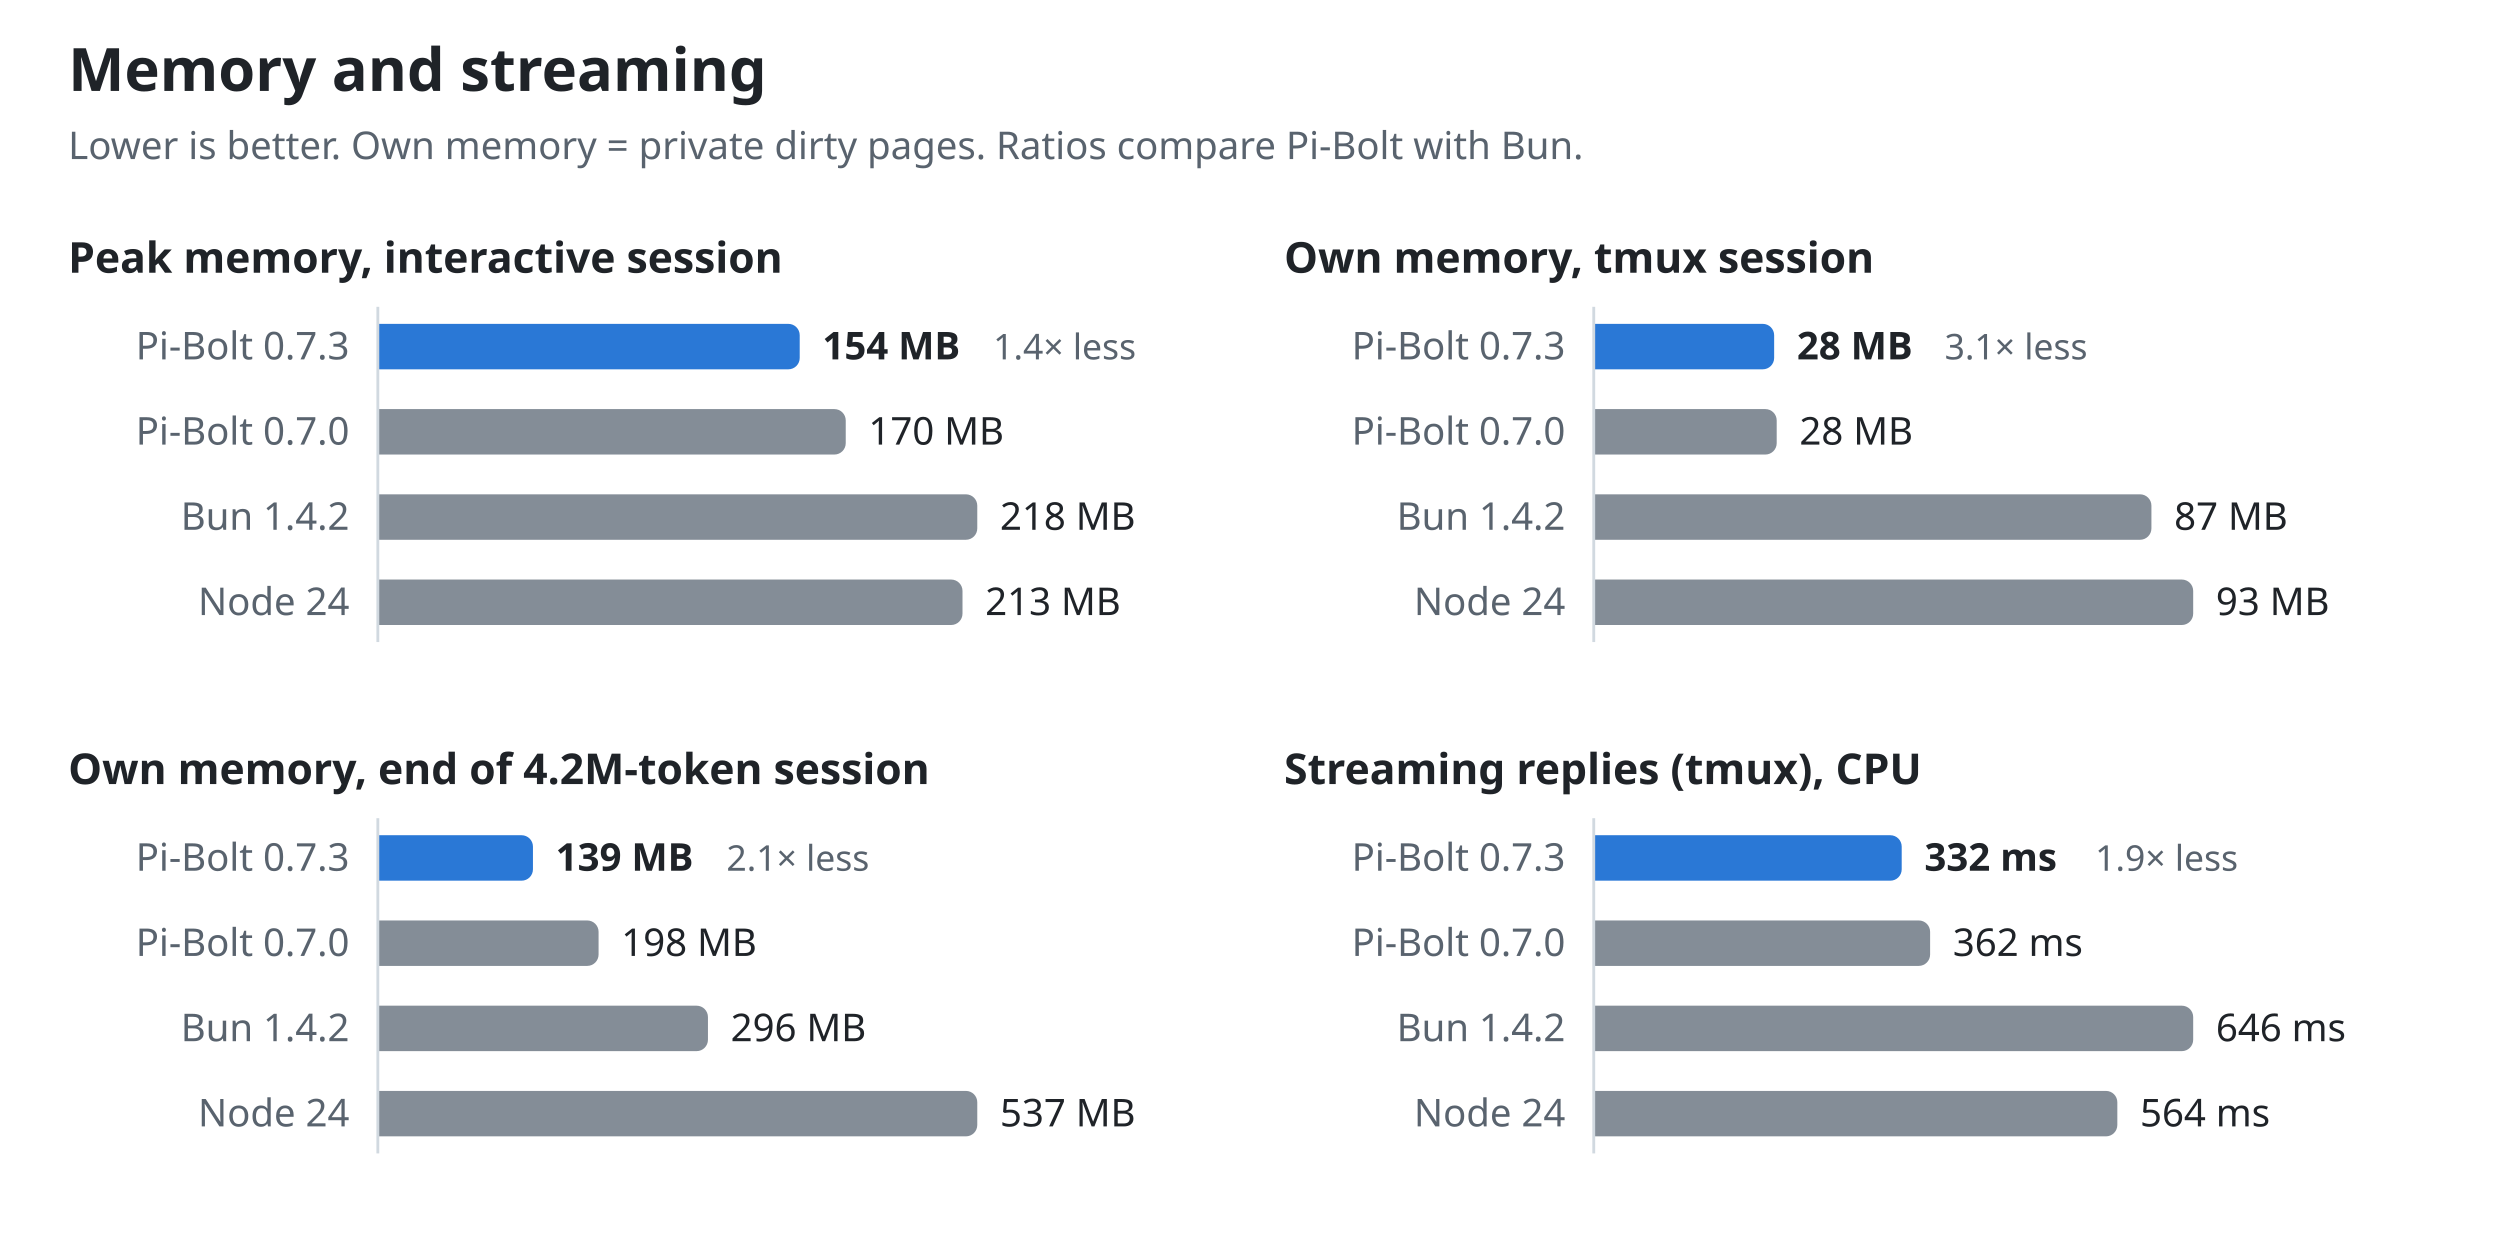
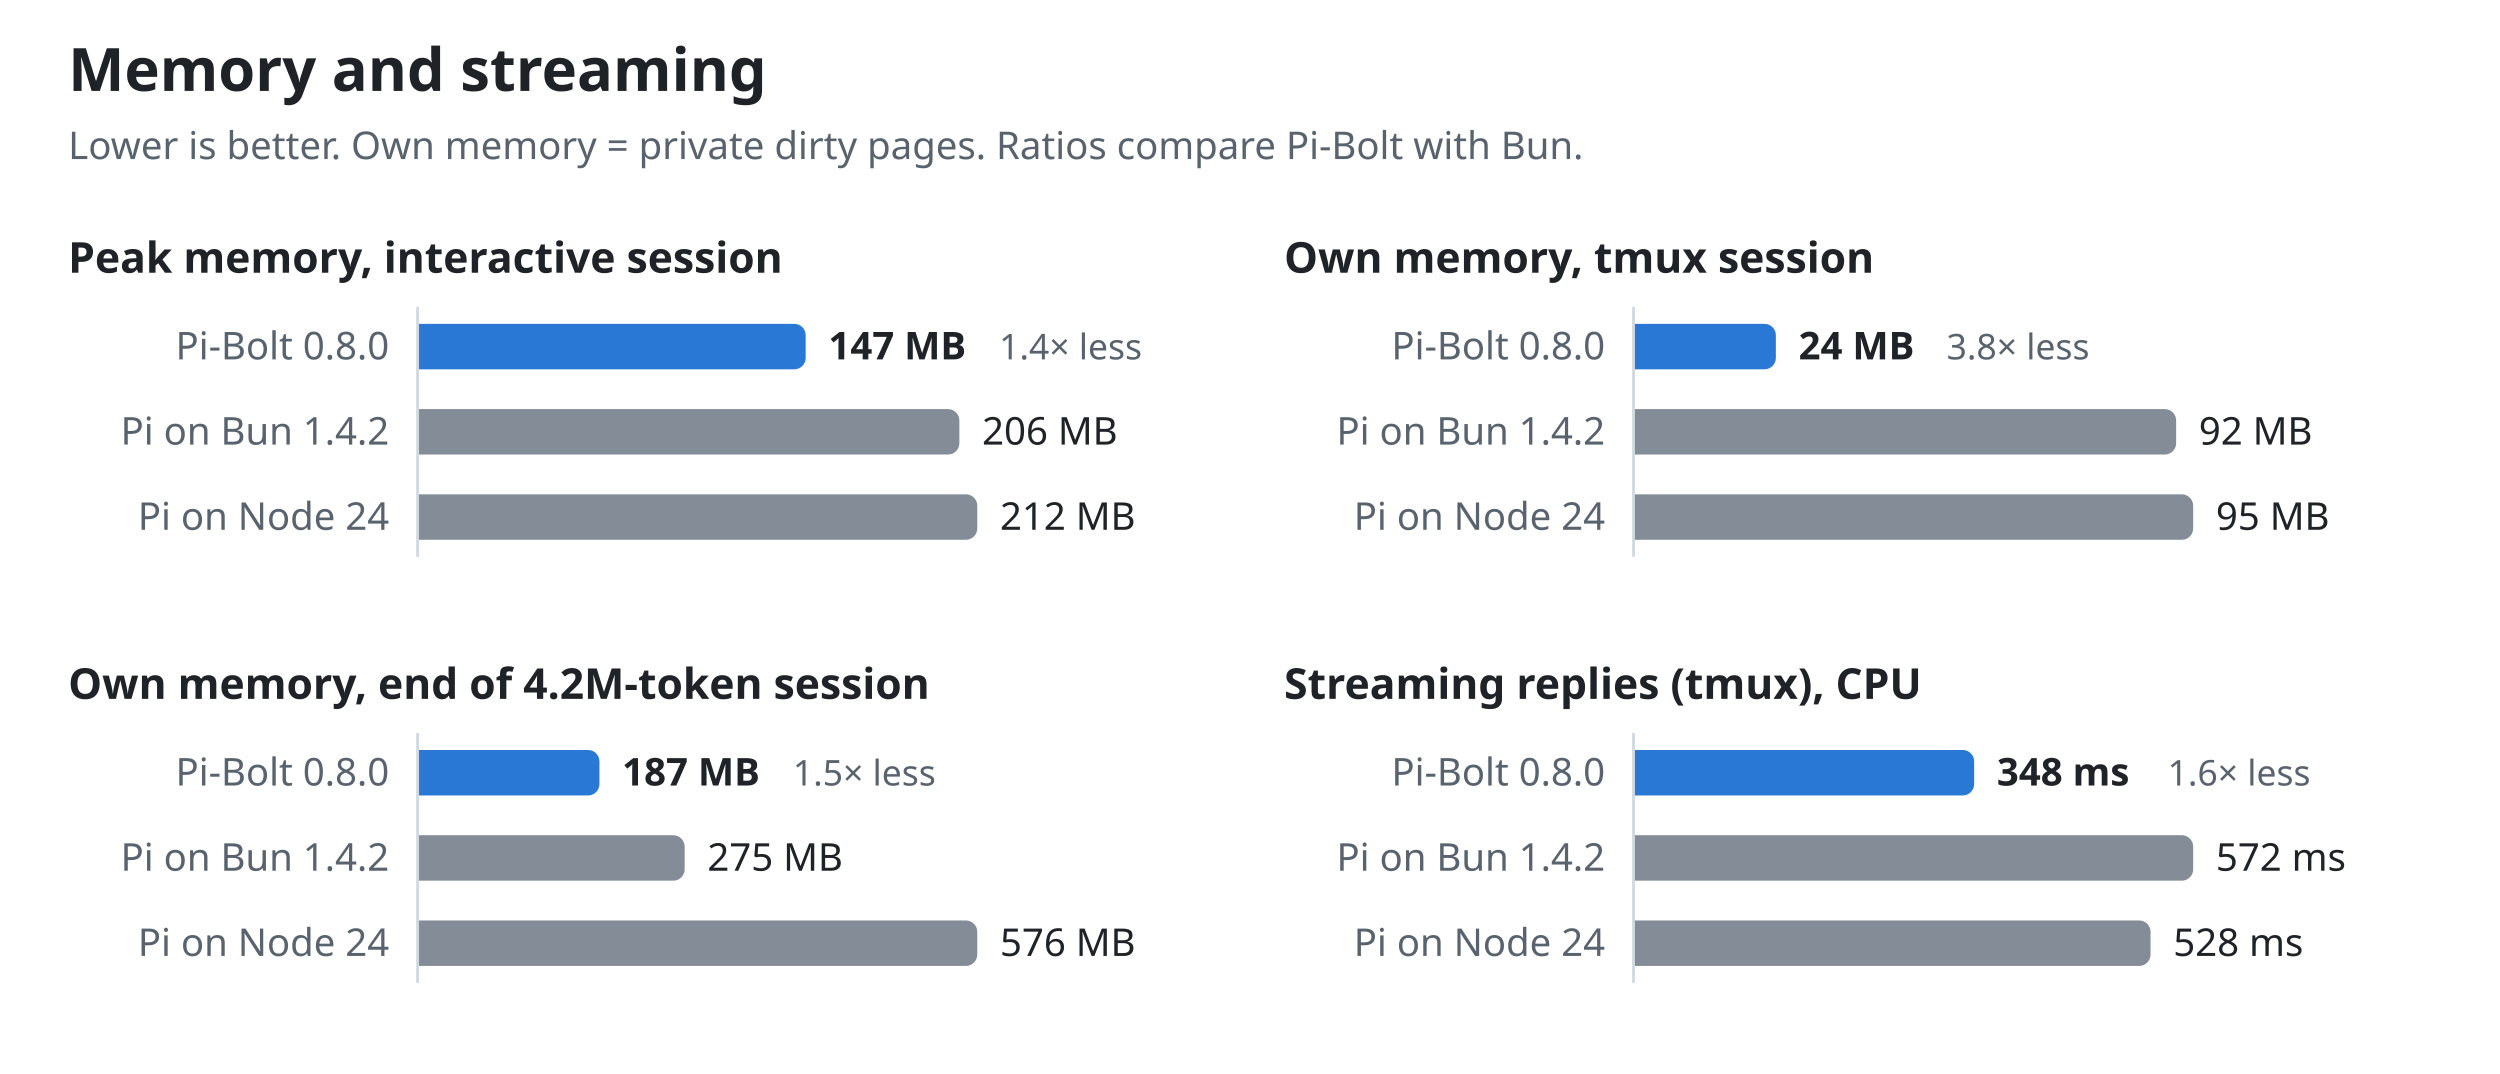
- <svg xmlns="http://www.w3.org/2000/svg" width="880" height="438" viewBox="0 0 880 438" role="img" aria-label="Memory and streaming: Lower is better. Own memory = private dirty pages. Ratios compare Pi-Bolt with Bun.">
+ <svg xmlns="http://www.w3.org/2000/svg" width="880" height="378" viewBox="0 0 880 378" role="img" aria-label="Memory and streaming: Lower is better. Own memory = private dirty pages. Ratios compare Pi-Bolt with Bun.">
  <style>text{font-family:-apple-system, BlinkMacSystemFont, 'Segoe UI', 'Noto Sans', Helvetica, Arial, sans-serif}</style>
  <text x="24" y="32" font-size="21" font-weight="650" fill="#1f2328">Memory and streaming</text>
  <text x="24" y="56" font-size="13.5" fill="#59636e">Lower is better. Own memory = private dirty pages. Ratios compare Pi-Bolt with Bun.</text>
  <text x="24" y="96" font-size="15" font-weight="600" fill="#1f2328">Peak memory, interactive session</text>
-   <text x="123" y="126.5" font-size="13.5" text-anchor="end" fill="#59636e">Pi-Bolt 0.7.3</text>
-   <path d="M133,114 h144.5 a4,4 0 0 1 4,4 v8 a4,4 0 0 1 -4,4 h-144.5 z" fill="#2a78d6" />
-   <text x="289.5" y="126.5" font-size="13.5" font-weight="650" fill="#1f2328">154 MB</text>
-   <text x="349.6" y="126.5" font-size="12.5" fill="#59636e">1.4× less</text>
-   <text x="123" y="156.5" font-size="13.5" text-anchor="end" fill="#59636e">Pi-Bolt 0.7.0</text>
-   <path d="M133,144 h160.7 a4,4 0 0 1 4,4 v8 a4,4 0 0 1 -4,4 h-160.7 z" fill="#848d97" />
-   <text x="305.7" y="156.5" font-size="13.5" font-weight="400" fill="#1f2328">170 MB</text>
-   <text x="123" y="186.5" font-size="13.5" text-anchor="end" fill="#59636e">Bun 1.4.2</text>
-   <path d="M133,174 h207.0 a4,4 0 0 1 4,4 v8 a4,4 0 0 1 -4,4 h-207.0 z" fill="#848d97" />
-   <text x="352.0" y="186.5" font-size="13.5" font-weight="400" fill="#1f2328">218 MB</text>
-   <text x="123" y="216.5" font-size="13.5" text-anchor="end" fill="#59636e">Node 24</text>
-   <path d="M133,204 h201.8 a4,4 0 0 1 4,4 v8 a4,4 0 0 1 -4,4 h-201.8 z" fill="#848d97" />
-   <text x="346.8" y="216.5" font-size="13.5" font-weight="400" fill="#1f2328">213 MB</text>
-   <line x1="133" y1="108" x2="133" y2="226" stroke="#d1d9e0" />
+   <text x="137" y="126.5" font-size="13.5" text-anchor="end" fill="#59636e">Pi-Bolt 0.8.0</text>
+   <path d="M147,114 h132.6 a4,4 0 0 1 4,4 v8 a4,4 0 0 1 -4,4 h-132.6 z" fill="#2a78d6" />
+   <text x="291.6" y="126.5" font-size="13.5" font-weight="650" fill="#1f2328">147 MB</text>
+   <text x="351.7" y="126.5" font-size="12.5" fill="#59636e">1.4× less</text>
+   <text x="137" y="156.5" font-size="13.5" text-anchor="end" fill="#59636e">Pi on Bun 1.4.2</text>
+   <path d="M147,144 h186.7 a4,4 0 0 1 4,4 v8 a4,4 0 0 1 -4,4 h-186.7 z" fill="#848d97" />
+   <text x="345.7" y="156.5" font-size="13.5" font-weight="400" fill="#1f2328">206 MB</text>
+   <text x="137" y="186.5" font-size="13.5" text-anchor="end" fill="#59636e">Pi on Node 24</text>
+   <path d="M147,174 h193.0 a4,4 0 0 1 4,4 v8 a4,4 0 0 1 -4,4 h-193.0 z" fill="#848d97" />
+   <text x="352.0" y="186.5" font-size="13.5" font-weight="400" fill="#1f2328">212 MB</text>
+   <line x1="147" y1="108" x2="147" y2="196" stroke="#d1d9e0" />
  <text x="452" y="96" font-size="15" font-weight="600" fill="#1f2328">Own memory, tmux session</text>
-   <text x="551" y="126.5" font-size="13.5" text-anchor="end" fill="#59636e">Pi-Bolt 0.7.3</text>
-   <path d="M561,114 h59.5 a4,4 0 0 1 4,4 v8 a4,4 0 0 1 -4,4 h-59.5 z" fill="#2a78d6" />
-   <text x="632.5" y="126.5" font-size="13.5" font-weight="650" fill="#1f2328">28 MB</text>
-   <text x="684.5" y="126.5" font-size="12.5" fill="#59636e">3.1× less</text>
-   <text x="551" y="156.5" font-size="13.5" text-anchor="end" fill="#59636e">Pi-Bolt 0.7.0</text>
-   <path d="M561,144 h60.4 a4,4 0 0 1 4,4 v8 a4,4 0 0 1 -4,4 h-60.4 z" fill="#848d97" />
-   <text x="633.4" y="156.5" font-size="13.5" font-weight="400" fill="#1f2328">28 MB</text>
-   <text x="551" y="186.5" font-size="13.5" text-anchor="end" fill="#59636e">Bun 1.4.2</text>
-   <path d="M561,174 h192.3 a4,4 0 0 1 4,4 v8 a4,4 0 0 1 -4,4 h-192.3 z" fill="#848d97" />
-   <text x="765.3" y="186.5" font-size="13.5" font-weight="400" fill="#1f2328">87 MB</text>
-   <text x="551" y="216.5" font-size="13.5" text-anchor="end" fill="#59636e">Node 24</text>
-   <path d="M561,204 h207.0 a4,4 0 0 1 4,4 v8 a4,4 0 0 1 -4,4 h-207.0 z" fill="#848d97" />
-   <text x="780.0" y="216.5" font-size="13.5" font-weight="400" fill="#1f2328">93 MB</text>
-   <line x1="561" y1="108" x2="561" y2="226" stroke="#d1d9e0" />
-   <text x="24" y="276" font-size="15" font-weight="600" fill="#1f2328">Own memory, end of 4.2M-token session</text>
-   <text x="123" y="306.5" font-size="13.5" text-anchor="end" fill="#59636e">Pi-Bolt 0.7.3</text>
-   <path d="M133,294 h50.6 a4,4 0 0 1 4,4 v8 a4,4 0 0 1 -4,4 h-50.6 z" fill="#2a78d6" />
-   <text x="195.6" y="306.5" font-size="13.5" font-weight="650" fill="#1f2328">139 MB</text>
-   <text x="255.7" y="306.5" font-size="12.5" fill="#59636e">2.1× less</text>
-   <text x="123" y="336.5" font-size="13.5" text-anchor="end" fill="#59636e">Pi-Bolt 0.7.0</text>
-   <path d="M133,324 h73.7 a4,4 0 0 1 4,4 v8 a4,4 0 0 1 -4,4 h-73.7 z" fill="#848d97" />
-   <text x="218.7" y="336.5" font-size="13.5" font-weight="400" fill="#1f2328">198 MB</text>
-   <text x="123" y="366.5" font-size="13.5" text-anchor="end" fill="#59636e">Bun 1.4.2</text>
-   <path d="M133,354 h112.2 a4,4 0 0 1 4,4 v8 a4,4 0 0 1 -4,4 h-112.2 z" fill="#848d97" />
-   <text x="257.2" y="366.5" font-size="13.5" font-weight="400" fill="#1f2328">296 MB</text>
-   <text x="123" y="396.5" font-size="13.5" text-anchor="end" fill="#59636e">Node 24</text>
-   <path d="M133,384 h207.0 a4,4 0 0 1 4,4 v8 a4,4 0 0 1 -4,4 h-207.0 z" fill="#848d97" />
-   <text x="352.0" y="396.5" font-size="13.5" font-weight="400" fill="#1f2328">537 MB</text>
-   <line x1="133" y1="288" x2="133" y2="406" stroke="#d1d9e0" />
-   <text x="452" y="276" font-size="15" font-weight="600" fill="#1f2328">Streaming replies (tmux), CPU</text>
-   <text x="551" y="306.5" font-size="13.5" text-anchor="end" fill="#59636e">Pi-Bolt 0.7.3</text>
-   <path d="M561,294 h104.4 a4,4 0 0 1 4,4 v8 a4,4 0 0 1 -4,4 h-104.4 z" fill="#2a78d6" />
-   <text x="677.4" y="306.5" font-size="13.5" font-weight="650" fill="#1f2328">332 ms</text>
-   <text x="737.5" y="306.5" font-size="12.5" fill="#59636e">1.9× less</text>
-   <text x="551" y="336.5" font-size="13.5" text-anchor="end" fill="#59636e">Pi-Bolt 0.7.0</text>
-   <path d="M561,324 h114.4 a4,4 0 0 1 4,4 v8 a4,4 0 0 1 -4,4 h-114.4 z" fill="#848d97" />
-   <text x="687.4" y="336.5" font-size="13.5" font-weight="400" fill="#1f2328">362 ms</text>
-   <text x="551" y="366.5" font-size="13.5" text-anchor="end" fill="#59636e">Bun 1.4.2</text>
-   <path d="M561,354 h207.0 a4,4 0 0 1 4,4 v8 a4,4 0 0 1 -4,4 h-207.0 z" fill="#848d97" />
-   <text x="780.0" y="366.5" font-size="13.5" font-weight="400" fill="#1f2328">646 ms</text>
-   <text x="551" y="396.5" font-size="13.5" text-anchor="end" fill="#59636e">Node 24</text>
-   <path d="M561,384 h180.3 a4,4 0 0 1 4,4 v8 a4,4 0 0 1 -4,4 h-180.3 z" fill="#848d97" />
-   <text x="753.3" y="396.5" font-size="13.5" font-weight="400" fill="#1f2328">564 ms</text>
-   <line x1="561" y1="288" x2="561" y2="406" stroke="#d1d9e0" />
+   <text x="565" y="126.5" font-size="13.5" text-anchor="end" fill="#59636e">Pi-Bolt 0.8.0</text>
+   <path d="M575,114 h46.1 a4,4 0 0 1 4,4 v8 a4,4 0 0 1 -4,4 h-46.1 z" fill="#2a78d6" />
+   <text x="633.1" y="126.5" font-size="13.5" font-weight="650" fill="#1f2328">24 MB</text>
+   <text x="685.2" y="126.5" font-size="12.5" fill="#59636e">3.8× less</text>
+   <text x="565" y="156.5" font-size="13.5" text-anchor="end" fill="#59636e">Pi on Bun 1.4.2</text>
+   <path d="M575,144 h187.0 a4,4 0 0 1 4,4 v8 a4,4 0 0 1 -4,4 h-187.0 z" fill="#848d97" />
+   <text x="774.0" y="156.5" font-size="13.5" font-weight="400" fill="#1f2328">92 MB</text>
+   <text x="565" y="186.5" font-size="13.5" text-anchor="end" fill="#59636e">Pi on Node 24</text>
+   <path d="M575,174 h193.0 a4,4 0 0 1 4,4 v8 a4,4 0 0 1 -4,4 h-193.0 z" fill="#848d97" />
+   <text x="780.0" y="186.5" font-size="13.5" font-weight="400" fill="#1f2328">95 MB</text>
+   <line x1="575" y1="108" x2="575" y2="196" stroke="#d1d9e0" />
+   <text x="24" y="246" font-size="15" font-weight="600" fill="#1f2328">Own memory, end of 4.2M-token session</text>
+   <text x="137" y="276.5" font-size="13.5" text-anchor="end" fill="#59636e">Pi-Bolt 0.8.0</text>
+   <path d="M147,264 h60.0 a4,4 0 0 1 4,4 v8 a4,4 0 0 1 -4,4 h-60.0 z" fill="#2a78d6" />
+   <text x="219.0" y="276.5" font-size="13.5" font-weight="650" fill="#1f2328">187 MB</text>
+   <text x="279.1" y="276.5" font-size="12.5" fill="#59636e">1.5× less</text>
+   <text x="137" y="306.5" font-size="13.5" text-anchor="end" fill="#59636e">Pi on Bun 1.4.2</text>
+   <path d="M147,294 h90.0 a4,4 0 0 1 4,4 v8 a4,4 0 0 1 -4,4 h-90.0 z" fill="#848d97" />
+   <text x="249.0" y="306.5" font-size="13.5" font-weight="400" fill="#1f2328">275 MB</text>
+   <text x="137" y="336.5" font-size="13.5" text-anchor="end" fill="#59636e">Pi on Node 24</text>
+   <path d="M147,324 h193.0 a4,4 0 0 1 4,4 v8 a4,4 0 0 1 -4,4 h-193.0 z" fill="#848d97" />
+   <text x="352.0" y="336.5" font-size="13.5" font-weight="400" fill="#1f2328">576 MB</text>
+   <line x1="147" y1="258" x2="147" y2="346" stroke="#d1d9e0" />
+   <text x="452" y="246" font-size="15" font-weight="600" fill="#1f2328">Streaming replies (tmux), CPU</text>
+   <text x="565" y="276.5" font-size="13.5" text-anchor="end" fill="#59636e">Pi-Bolt 0.8.0</text>
+   <path d="M575,264 h115.9 a4,4 0 0 1 4,4 v8 a4,4 0 0 1 -4,4 h-115.9 z" fill="#2a78d6" />
+   <text x="702.9" y="276.5" font-size="13.5" font-weight="650" fill="#1f2328">348 ms</text>
+   <text x="763.0" y="276.5" font-size="12.5" fill="#59636e">1.6× less</text>
+   <text x="565" y="306.5" font-size="13.5" text-anchor="end" fill="#59636e">Pi on Bun 1.4.2</text>
+   <path d="M575,294 h193.0 a4,4 0 0 1 4,4 v8 a4,4 0 0 1 -4,4 h-193.0 z" fill="#848d97" />
+   <text x="780.0" y="306.5" font-size="13.5" font-weight="400" fill="#1f2328">572 ms</text>
+   <text x="565" y="336.5" font-size="13.5" text-anchor="end" fill="#59636e">Pi on Node 24</text>
+   <path d="M575,324 h178.0 a4,4 0 0 1 4,4 v8 a4,4 0 0 1 -4,4 h-178.0 z" fill="#848d97" />
+   <text x="765.0" y="336.5" font-size="13.5" font-weight="400" fill="#1f2328">528 ms</text>
+   <line x1="575" y1="258" x2="575" y2="346" stroke="#d1d9e0" />
</svg>
